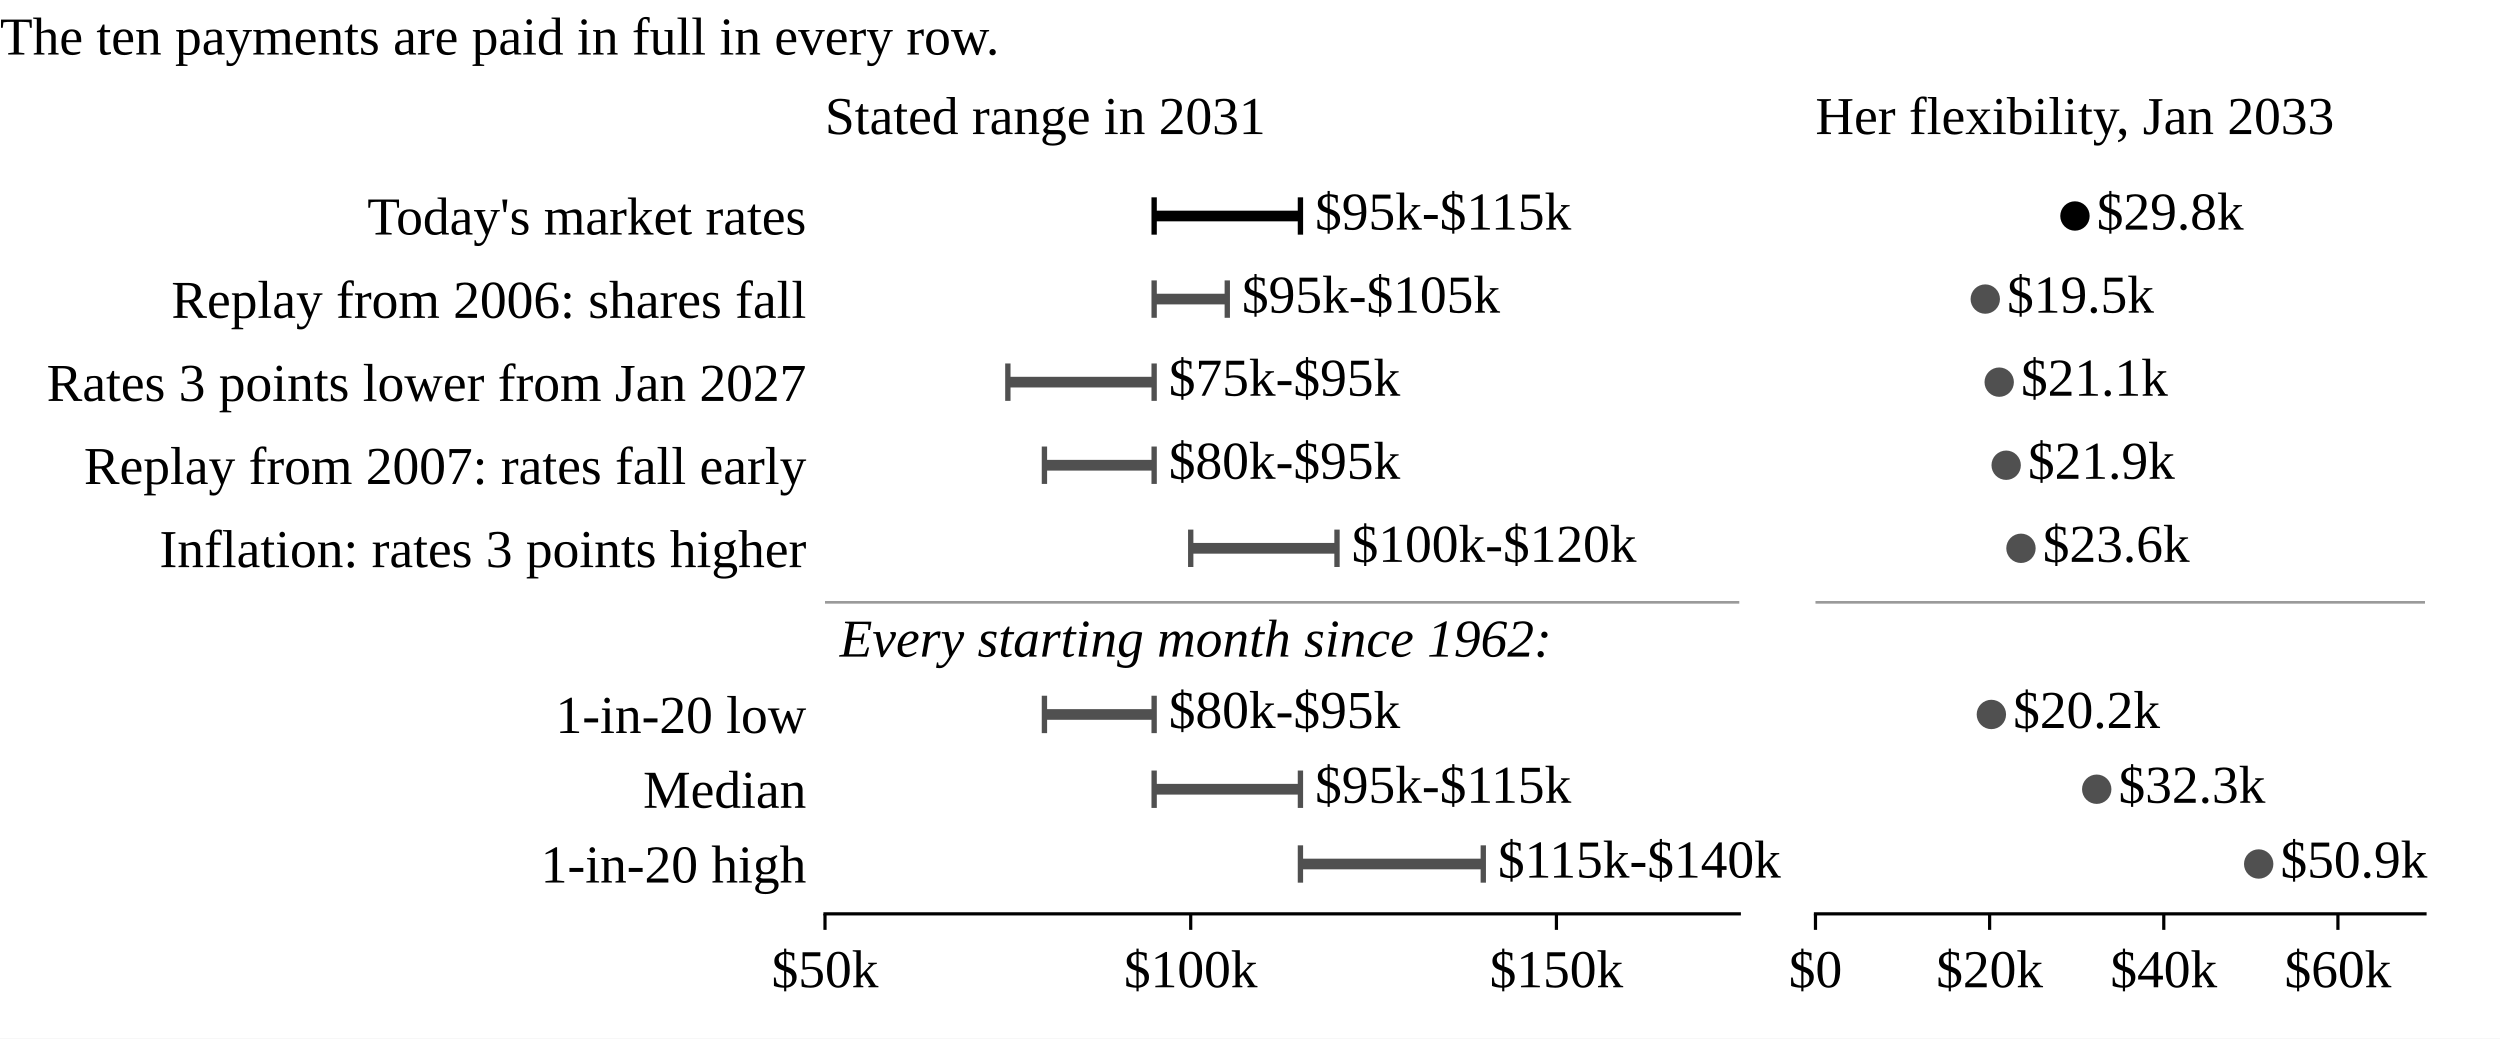
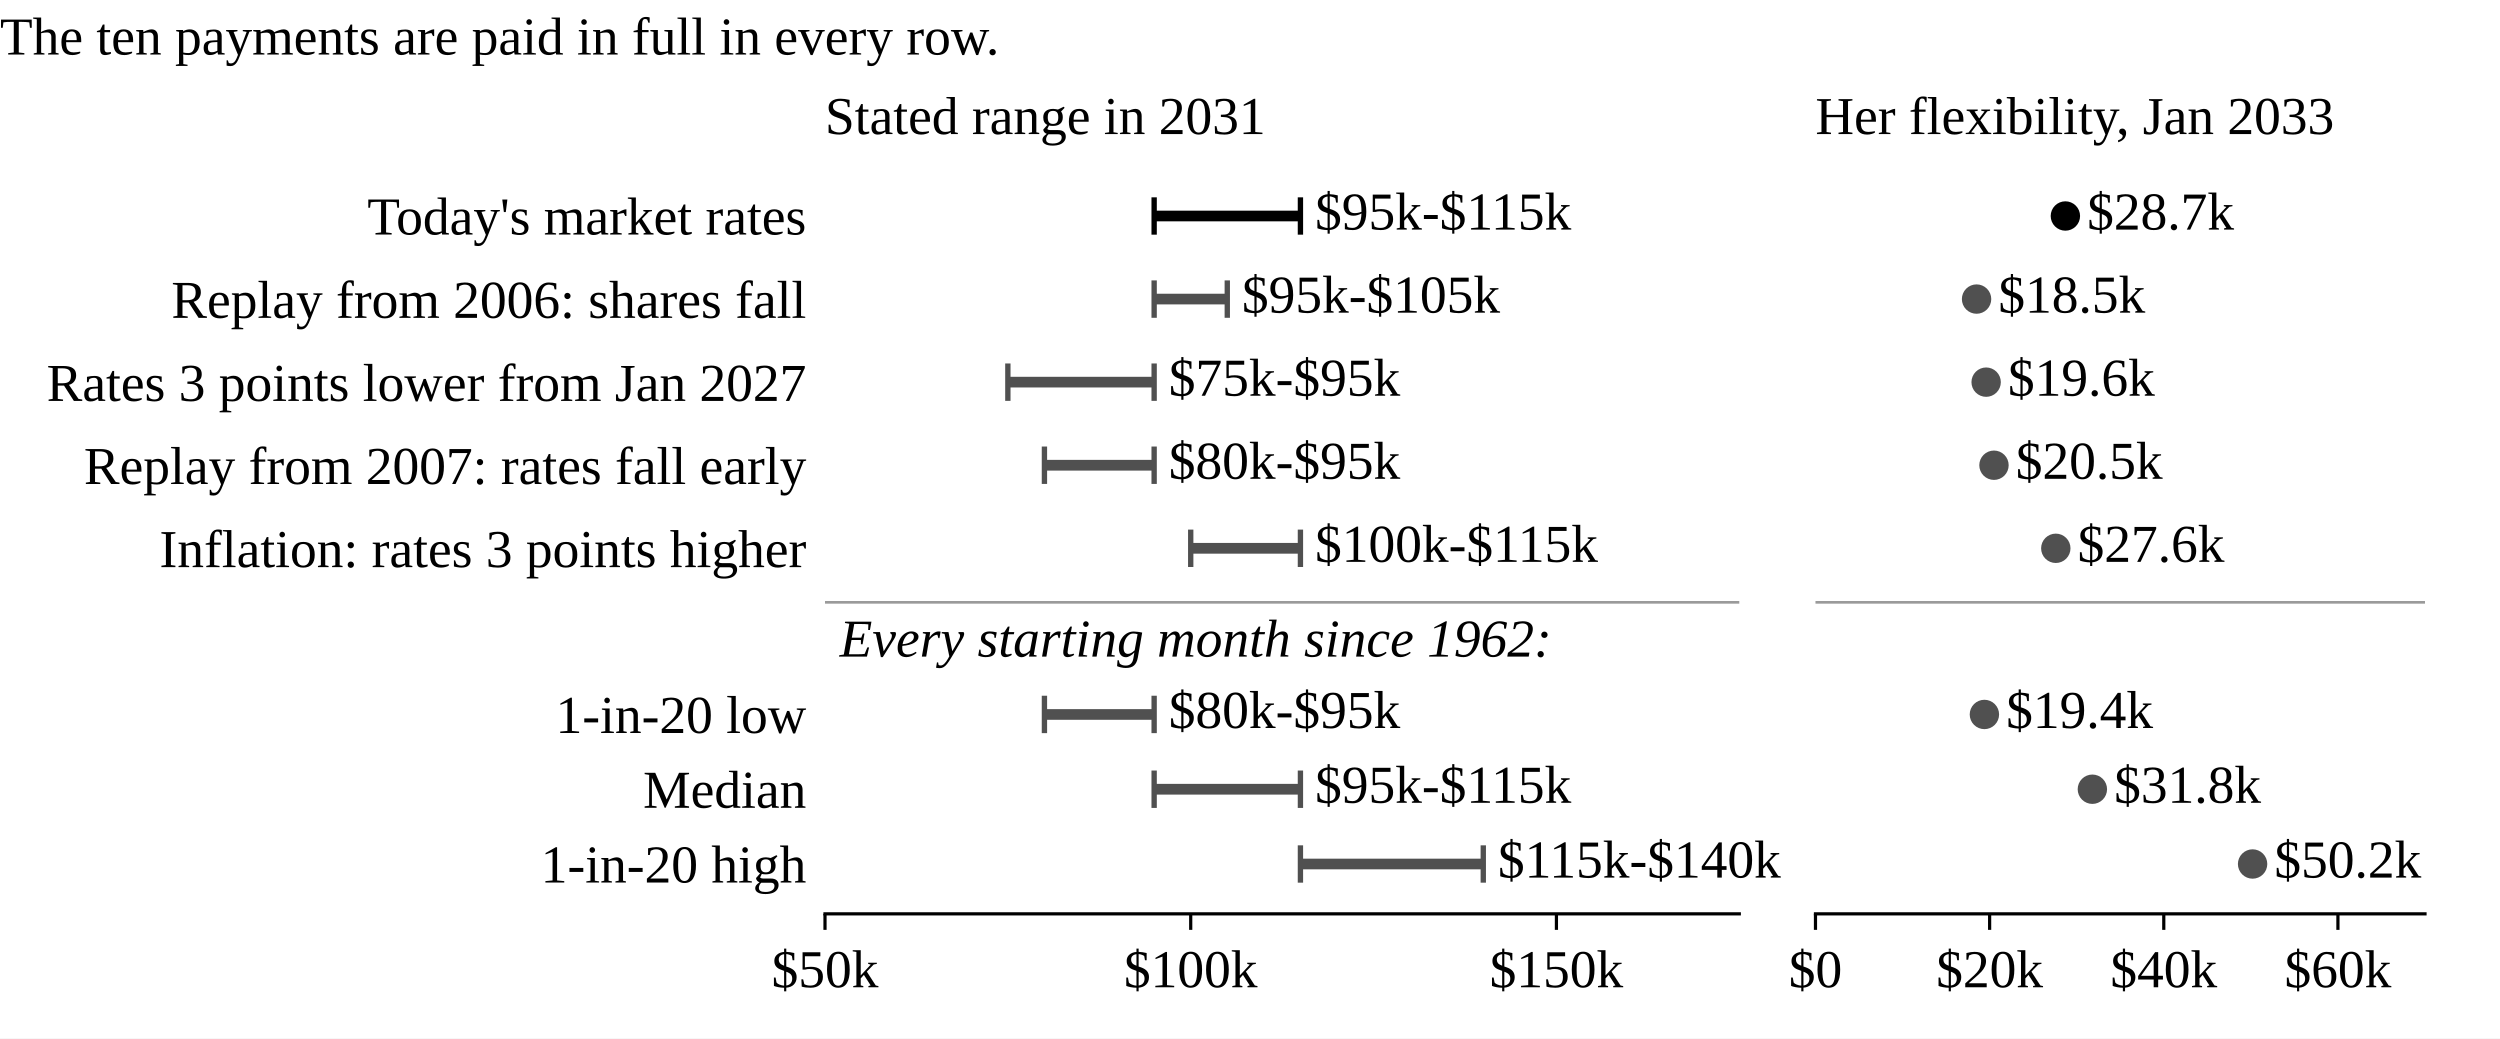
<svg xmlns="http://www.w3.org/2000/svg" xmlns:xlink="http://www.w3.org/1999/xlink" width="468pt" height="194.4pt" viewBox="0 0 468 194.4" version="1.1">
  <defs>
    <style type="text/css">*{stroke-linejoin: round; stroke-linecap: butt}</style>
  </defs>
  <g id="figure_1">
    <g id="patch_1">
      <path d="M 0 194.4  L 468 194.4  L 468 0  L 0 0  z " style="fill: #ffffff" />
    </g>
    <g id="axes_1">
      <g id="patch_2">
        <path d="M 154.44 171.072  L 325.594 171.072  L 325.594 31.104  L 154.44 31.104  z " style="fill: #ffffff" />
      </g>
      <g id="matplotlib.axis_1">
        <g id="xtick_1">
          <g id="line2d_1">
            <defs>
-               <path id="m7867922d8d" d="M 0 0  L 0 3  " style="stroke: #000000; stroke-width: 0.6" />
+               <path id="ma8f4c01ef6" d="M 0 0  L 0 3  " style="stroke: #000000; stroke-width: 0.6" />
            </defs>
            <g>
-               <use xlink:href="#m7867922d8d" x="154.44" y="171.072" style="stroke: #000000; stroke-width: 0.6" />
+               <use xlink:href="#ma8f4c01ef6" x="154.44" y="171.072" style="stroke: #000000; stroke-width: 0.6" />
            </g>
          </g>
          <g id="text_1">
            <text style="font-size: 10px; font-family: 'Liberation Serif'; text-anchor: middle" x="154.44" y="184.813" transform="rotate(-0 154.44 184.8126)">$50k</text>
          </g>
        </g>
        <g id="xtick_2">
          <g id="line2d_2">
            <g>
-               <use xlink:href="#m7867922d8d" x="222.902" y="171.072" style="stroke: #000000; stroke-width: 0.6" />
+               <use xlink:href="#ma8f4c01ef6" x="222.902" y="171.072" style="stroke: #000000; stroke-width: 0.6" />
            </g>
          </g>
          <g id="text_2">
            <text style="font-size: 10px; font-family: 'Liberation Serif'; text-anchor: middle" x="222.902" y="184.813" transform="rotate(-0 222.9017 184.8126)">$100k</text>
          </g>
        </g>
        <g id="xtick_3">
          <g id="line2d_3">
            <g>
-               <use xlink:href="#m7867922d8d" x="291.363" y="171.072" style="stroke: #000000; stroke-width: 0.6" />
+               <use xlink:href="#ma8f4c01ef6" x="291.363" y="171.072" style="stroke: #000000; stroke-width: 0.6" />
            </g>
          </g>
          <g id="text_3">
            <text style="font-size: 10px; font-family: 'Liberation Serif'; text-anchor: middle" x="291.363" y="184.813" transform="rotate(-0 291.3634 184.8126)">$150k</text>
          </g>
        </g>
      </g>
      <g id="matplotlib.axis_2">
        <g id="ytick_1">
          <g id="line2d_4" />
          <g id="text_4">
            <text style="font-size: 10px; font-family: 'Liberation Serif'; text-anchor: end" x="150.94" y="43.905" transform="rotate(-0 150.94 43.90473)">Today's market rates</text>
          </g>
        </g>
        <g id="ytick_2">
          <g id="line2d_5" />
          <g id="text_5">
            <text style="font-size: 10px; font-family: 'Liberation Serif'; text-anchor: end" x="150.94" y="59.508" transform="rotate(-0 150.94 59.50751)">Replay from 2006: shares fall</text>
          </g>
        </g>
        <g id="ytick_3">
          <g id="line2d_6" />
          <g id="text_6">
            <text style="font-size: 10px; font-family: 'Liberation Serif'; text-anchor: end" x="150.94" y="75.06" transform="rotate(-0 150.94 75.05951)">Rates 3 points lower from Jan 2027</text>
          </g>
        </g>
        <g id="ytick_4">
          <g id="line2d_7" />
          <g id="text_7">
            <text style="font-size: 10px; font-family: 'Liberation Serif'; text-anchor: end" x="150.94" y="90.612" transform="rotate(-0 150.94 90.61151)">Replay from 2007: rates fall early</text>
          </g>
        </g>
        <g id="ytick_5">
          <g id="line2d_8" />
          <g id="text_8">
            <text style="font-size: 10px; font-family: 'Liberation Serif'; text-anchor: end" x="150.94" y="106.164" transform="rotate(-0 150.94 106.1635)">Inflation: rates 3 points higher</text>
          </g>
        </g>
        <g id="ytick_6">
          <g id="line2d_9" />
          <g id="text_9">
            <text style="font-size: 10px; font-family: 'Liberation Serif'; text-anchor: end" x="150.94" y="137.217" transform="rotate(-0 150.94 137.2167)">1-in-20 low</text>
          </g>
        </g>
        <g id="ytick_7">
          <g id="line2d_10" />
          <g id="text_10">
            <text style="font-size: 10px; font-family: 'Liberation Serif'; text-anchor: end" x="150.94" y="151.214" transform="rotate(-0 150.94 151.2135)">Median</text>
          </g>
        </g>
        <g id="ytick_8">
          <g id="line2d_11" />
          <g id="text_11">
            <text style="font-size: 10px; font-family: 'Liberation Serif'; text-anchor: end" x="150.94" y="165.21" transform="rotate(-0 150.94 165.2103)">1-in-20 high</text>
          </g>
        </g>
      </g>
      <g id="line2d_12">
-         <path d="M 216.056 40.435  L 243.44 40.435  " clip-path="url(#pcff9c75d05)" style="fill: none; stroke: #000000; stroke-width: 2" />
+         <path d="M 216.056 40.435  L 243.44 40.435  " clip-path="url(#pca06d0b50d)" style="fill: none; stroke: #000000; stroke-width: 2" />
      </g>
      <g id="line2d_13">
        <defs>
-           <path id="ma6748043b1" d="M 0 3.5  L 0 -3.5  " style="stroke: #000000" />
+           <path id="mf9f142617b" d="M 0 3.5  L 0 -3.5  " style="stroke: #000000" />
        </defs>
-         <g clip-path="url(#pcff9c75d05)">
-           <use xlink:href="#ma6748043b1" x="216.056" y="40.435" style="stroke: #000000" />
-           <use xlink:href="#ma6748043b1" x="243.44" y="40.435" style="stroke: #000000" />
+         <g clip-path="url(#pca06d0b50d)">
+           <use xlink:href="#mf9f142617b" x="216.056" y="40.435" style="stroke: #000000" />
+           <use xlink:href="#mf9f142617b" x="243.44" y="40.435" style="stroke: #000000" />
        </g>
      </g>
      <g id="line2d_14">
-         <path d="M 216.056 55.987  L 229.748 55.987  " clip-path="url(#pcff9c75d05)" style="fill: none; stroke: #505050; stroke-width: 2" />
+         <path d="M 216.056 55.987  L 229.748 55.987  " clip-path="url(#pca06d0b50d)" style="fill: none; stroke: #505050; stroke-width: 2" />
      </g>
      <g id="line2d_15">
        <defs>
-           <path id="m09b18da247" d="M 0 3.5  L 0 -3.5  " style="stroke: #505050" />
+           <path id="mf3da5dbf19" d="M 0 3.5  L 0 -3.5  " style="stroke: #505050" />
        </defs>
-         <g clip-path="url(#pcff9c75d05)">
-           <use xlink:href="#m09b18da247" x="216.056" y="55.987" style="fill: #505050; stroke: #505050" />
-           <use xlink:href="#m09b18da247" x="229.748" y="55.987" style="fill: #505050; stroke: #505050" />
+         <g clip-path="url(#pca06d0b50d)">
+           <use xlink:href="#mf3da5dbf19" x="216.056" y="55.987" style="fill: #505050; stroke: #505050" />
+           <use xlink:href="#mf3da5dbf19" x="229.748" y="55.987" style="fill: #505050; stroke: #505050" />
        </g>
      </g>
      <g id="line2d_16">
-         <path d="M 188.671 71.539  L 216.056 71.539  " clip-path="url(#pcff9c75d05)" style="fill: none; stroke: #505050; stroke-width: 2" />
+         <path d="M 188.671 71.539  L 216.056 71.539  " clip-path="url(#pca06d0b50d)" style="fill: none; stroke: #505050; stroke-width: 2" />
      </g>
      <g id="line2d_17">
-         <g clip-path="url(#pcff9c75d05)">
-           <use xlink:href="#m09b18da247" x="188.671" y="71.539" style="fill: #505050; stroke: #505050" />
-           <use xlink:href="#m09b18da247" x="216.056" y="71.539" style="fill: #505050; stroke: #505050" />
+         <g clip-path="url(#pca06d0b50d)">
+           <use xlink:href="#mf3da5dbf19" x="188.671" y="71.539" style="fill: #505050; stroke: #505050" />
+           <use xlink:href="#mf3da5dbf19" x="216.056" y="71.539" style="fill: #505050; stroke: #505050" />
        </g>
      </g>
      <g id="line2d_18">
-         <path d="M 195.517 87.091  L 216.056 87.091  " clip-path="url(#pcff9c75d05)" style="fill: none; stroke: #505050; stroke-width: 2" />
+         <path d="M 195.517 87.091  L 216.056 87.091  " clip-path="url(#pca06d0b50d)" style="fill: none; stroke: #505050; stroke-width: 2" />
      </g>
      <g id="line2d_19">
-         <g clip-path="url(#pcff9c75d05)">
-           <use xlink:href="#m09b18da247" x="195.517" y="87.091" style="fill: #505050; stroke: #505050" />
-           <use xlink:href="#m09b18da247" x="216.056" y="87.091" style="fill: #505050; stroke: #505050" />
+         <g clip-path="url(#pca06d0b50d)">
+           <use xlink:href="#mf3da5dbf19" x="195.517" y="87.091" style="fill: #505050; stroke: #505050" />
+           <use xlink:href="#mf3da5dbf19" x="216.056" y="87.091" style="fill: #505050; stroke: #505050" />
        </g>
      </g>
      <g id="line2d_20">
-         <path d="M 222.902 102.643  L 250.286 102.643  " clip-path="url(#pcff9c75d05)" style="fill: none; stroke: #505050; stroke-width: 2" />
+         <path d="M 222.902 102.643  L 243.44 102.643  " clip-path="url(#pca06d0b50d)" style="fill: none; stroke: #505050; stroke-width: 2" />
      </g>
      <g id="line2d_21">
-         <g clip-path="url(#pcff9c75d05)">
-           <use xlink:href="#m09b18da247" x="222.902" y="102.643" style="fill: #505050; stroke: #505050" />
-           <use xlink:href="#m09b18da247" x="250.286" y="102.643" style="fill: #505050; stroke: #505050" />
+         <g clip-path="url(#pca06d0b50d)">
+           <use xlink:href="#mf3da5dbf19" x="222.902" y="102.643" style="fill: #505050; stroke: #505050" />
+           <use xlink:href="#mf3da5dbf19" x="243.44" y="102.643" style="fill: #505050; stroke: #505050" />
        </g>
      </g>
      <g id="line2d_22">
-         <path d="M 195.517 133.747  L 216.056 133.747  " clip-path="url(#pcff9c75d05)" style="fill: none; stroke: #505050; stroke-width: 2" />
+         <path d="M 195.517 133.747  L 216.056 133.747  " clip-path="url(#pca06d0b50d)" style="fill: none; stroke: #505050; stroke-width: 2" />
      </g>
      <g id="line2d_23">
-         <g clip-path="url(#pcff9c75d05)">
-           <use xlink:href="#m09b18da247" x="195.517" y="133.747" style="fill: #505050; stroke: #505050" />
-           <use xlink:href="#m09b18da247" x="216.056" y="133.747" style="fill: #505050; stroke: #505050" />
+         <g clip-path="url(#pca06d0b50d)">
+           <use xlink:href="#mf3da5dbf19" x="195.517" y="133.747" style="fill: #505050; stroke: #505050" />
+           <use xlink:href="#mf3da5dbf19" x="216.056" y="133.747" style="fill: #505050; stroke: #505050" />
        </g>
      </g>
      <g id="line2d_24">
-         <path d="M 216.056 147.744  L 243.44 147.744  " clip-path="url(#pcff9c75d05)" style="fill: none; stroke: #505050; stroke-width: 2" />
+         <path d="M 216.056 147.744  L 243.44 147.744  " clip-path="url(#pca06d0b50d)" style="fill: none; stroke: #505050; stroke-width: 2" />
      </g>
      <g id="line2d_25">
-         <g clip-path="url(#pcff9c75d05)">
-           <use xlink:href="#m09b18da247" x="216.056" y="147.744" style="fill: #505050; stroke: #505050" />
-           <use xlink:href="#m09b18da247" x="243.44" y="147.744" style="fill: #505050; stroke: #505050" />
+         <g clip-path="url(#pca06d0b50d)">
+           <use xlink:href="#mf3da5dbf19" x="216.056" y="147.744" style="fill: #505050; stroke: #505050" />
+           <use xlink:href="#mf3da5dbf19" x="243.44" y="147.744" style="fill: #505050; stroke: #505050" />
        </g>
      </g>
      <g id="line2d_26">
-         <path d="M 243.44 161.741  L 277.671 161.741  " clip-path="url(#pcff9c75d05)" style="fill: none; stroke: #505050; stroke-width: 2" />
+         <path d="M 243.44 161.741  L 277.671 161.741  " clip-path="url(#pca06d0b50d)" style="fill: none; stroke: #505050; stroke-width: 2" />
      </g>
      <g id="line2d_27">
-         <g clip-path="url(#pcff9c75d05)">
-           <use xlink:href="#m09b18da247" x="243.44" y="161.741" style="fill: #505050; stroke: #505050" />
-           <use xlink:href="#m09b18da247" x="277.671" y="161.741" style="fill: #505050; stroke: #505050" />
+         <g clip-path="url(#pca06d0b50d)">
+           <use xlink:href="#mf3da5dbf19" x="243.44" y="161.741" style="fill: #505050; stroke: #505050" />
+           <use xlink:href="#mf3da5dbf19" x="277.671" y="161.741" style="fill: #505050; stroke: #505050" />
        </g>
      </g>
      <g id="line2d_28">
-         <path d="M 154.44 112.752  L 325.594 112.752  " clip-path="url(#pcff9c75d05)" style="fill: none; stroke: #9a9a9a; stroke-width: 0.5; stroke-linecap: square" />
+         <path d="M 154.44 112.752  L 325.594 112.752  " clip-path="url(#pca06d0b50d)" style="fill: none; stroke: #9a9a9a; stroke-width: 0.5; stroke-linecap: square" />
      </g>
      <g id="patch_3">
        <path d="M 154.44 171.072  L 325.594 171.072  " style="fill: none; stroke: #000000; stroke-width: 0.6; stroke-linejoin: miter; stroke-linecap: square" />
      </g>
      <g id="text_12">
        <text style="font-size: 10px; font-family: 'Liberation Serif'; text-anchor: start" x="246.179" y="42.976" transform="rotate(-0 246.1787 42.97641)">$95k-$115k</text>
      </g>
      <g id="text_13">
        <text style="font-size: 10px; font-family: 'Liberation Serif'; text-anchor: start" x="232.486" y="58.528" transform="rotate(-0 232.4864 58.52841)">$95k-$105k</text>
      </g>
      <g id="text_14">
        <text style="font-size: 10px; font-family: 'Liberation Serif'; text-anchor: start" x="218.794" y="74.08" transform="rotate(-0 218.794 74.08041)">$75k-$95k</text>
      </g>
      <g id="text_15">
        <text style="font-size: 10px; font-family: 'Liberation Serif'; text-anchor: start" x="218.794" y="89.632" transform="rotate(-0 218.794 89.63241)">$80k-$95k</text>
      </g>
      <g id="text_16">
-         <text style="font-size: 10px; font-family: 'Liberation Serif'; text-anchor: start" x="253.025" y="105.184" transform="rotate(-0 253.0249 105.1844)">$100k-$120k</text>
+         <text style="font-size: 10px; font-family: 'Liberation Serif'; text-anchor: start" x="246.179" y="105.184" transform="rotate(-0 246.1787 105.1844)">$100k-$115k</text>
      </g>
      <g id="text_17">
        <text style="font-size: 10px; font-family: 'Liberation Serif'; text-anchor: start" x="218.794" y="136.288" transform="rotate(-0 218.794 136.2884)">$80k-$95k</text>
      </g>
      <g id="text_18">
        <text style="font-size: 10px; font-family: 'Liberation Serif'; text-anchor: start" x="246.179" y="150.285" transform="rotate(-0 246.1787 150.2852)">$95k-$115k</text>
      </g>
      <g id="text_19">
        <text style="font-size: 10px; font-family: 'Liberation Serif'; text-anchor: start" x="280.41" y="164.282" transform="rotate(-0 280.4096 164.282)">$115k-$140k</text>
      </g>
      <g id="text_20">
        <text style="font-style: italic; font-size: 10px; font-family: 'Liberation Serif'; text-anchor: start" x="157.178" y="122.921" transform="rotate(-0 157.1785 122.9206)">Every starting month since 1962:</text>
      </g>
      <g id="text_21">
        <text style="font-size: 10px; font-family: 'Liberation Serif'; text-anchor: start" x="154.44" y="25.104" transform="rotate(-0 154.44 25.104)">Stated range in 2031</text>
      </g>
    </g>
    <g id="axes_2">
      <g id="patch_4">
        <path d="M 339.857 171.072  L 453.96 171.072  L 453.96 31.104  L 339.857 31.104  z " style="fill: #ffffff" />
      </g>
      <g id="matplotlib.axis_3">
        <g id="xtick_4">
          <g id="line2d_29">
            <g>
-               <use xlink:href="#m7867922d8d" x="339.857" y="171.072" style="stroke: #000000; stroke-width: 0.6" />
+               <use xlink:href="#ma8f4c01ef6" x="339.857" y="171.072" style="stroke: #000000; stroke-width: 0.6" />
            </g>
          </g>
          <g id="text_22">
            <text style="font-size: 10px; font-family: 'Liberation Serif'; text-anchor: middle" x="339.857" y="184.813" transform="rotate(-0 339.8571 184.8126)">$0</text>
          </g>
        </g>
        <g id="xtick_5">
          <g id="line2d_30">
            <g>
-               <use xlink:href="#m7867922d8d" x="372.458" y="171.072" style="stroke: #000000; stroke-width: 0.6" />
+               <use xlink:href="#ma8f4c01ef6" x="372.458" y="171.072" style="stroke: #000000; stroke-width: 0.6" />
            </g>
          </g>
          <g id="text_23">
            <text style="font-size: 10px; font-family: 'Liberation Serif'; text-anchor: middle" x="372.458" y="184.813" transform="rotate(-0 372.458 184.8126)">$20k</text>
          </g>
        </g>
        <g id="xtick_6">
          <g id="line2d_31">
            <g>
-               <use xlink:href="#m7867922d8d" x="405.059" y="171.072" style="stroke: #000000; stroke-width: 0.6" />
+               <use xlink:href="#ma8f4c01ef6" x="405.059" y="171.072" style="stroke: #000000; stroke-width: 0.6" />
            </g>
          </g>
          <g id="text_24">
            <text style="font-size: 10px; font-family: 'Liberation Serif'; text-anchor: middle" x="405.059" y="184.813" transform="rotate(-0 405.0588 184.8126)">$40k</text>
          </g>
        </g>
        <g id="xtick_7">
          <g id="line2d_32">
            <g>
-               <use xlink:href="#m7867922d8d" x="437.66" y="171.072" style="stroke: #000000; stroke-width: 0.6" />
+               <use xlink:href="#ma8f4c01ef6" x="437.66" y="171.072" style="stroke: #000000; stroke-width: 0.6" />
            </g>
          </g>
          <g id="text_25">
            <text style="font-size: 10px; font-family: 'Liberation Serif'; text-anchor: middle" x="437.66" y="184.813" transform="rotate(-0 437.6596 184.8126)">$60k</text>
          </g>
        </g>
      </g>
      <g id="matplotlib.axis_4">
        <g id="ytick_9">
          <g id="line2d_33" />
        </g>
        <g id="ytick_10">
          <g id="line2d_34" />
        </g>
        <g id="ytick_11">
          <g id="line2d_35" />
        </g>
        <g id="ytick_12">
          <g id="line2d_36" />
        </g>
        <g id="ytick_13">
          <g id="line2d_37" />
        </g>
        <g id="ytick_14">
          <g id="line2d_38" />
        </g>
        <g id="ytick_15">
          <g id="line2d_39" />
        </g>
        <g id="ytick_16">
          <g id="line2d_40" />
        </g>
      </g>
      <g id="line2d_41">
        <defs>
-           <path id="m98c2ffaf09" d="M 0 2.25  C 0.597 2.25 1.169 2.013 1.591 1.591  C 2.013 1.169 2.25 0.597 2.25 0  C 2.25 -0.597 2.013 -1.169 1.591 -1.591  C 1.169 -2.013 0.597 -2.25 0 -2.25  C -0.597 -2.25 -1.169 -2.013 -1.591 -1.591  C -2.013 -1.169 -2.25 -0.597 -2.25 0  C -2.25 0.597 -2.013 1.169 -1.591 1.591  C -1.169 2.013 -0.597 2.25 0 2.25  z " style="stroke: #000000" />
+           <path id="mc001979a64" d="M 0 2.25  C 0.597 2.25 1.169 2.013 1.591 1.591  C 2.013 1.169 2.25 0.597 2.25 0  C 2.25 -0.597 2.013 -1.169 1.591 -1.591  C 1.169 -2.013 0.597 -2.25 0 -2.25  C -0.597 -2.25 -1.169 -2.013 -1.591 -1.591  C -2.013 -1.169 -2.25 -0.597 -2.25 0  C -2.25 0.597 -2.013 1.169 -1.591 1.591  C -1.169 2.013 -0.597 2.25 0 2.25  z " style="stroke: #000000" />
        </defs>
-         <g clip-path="url(#p4c9e956d08)">
-           <use xlink:href="#m98c2ffaf09" x="388.432" y="40.435" style="stroke: #000000" />
+         <g clip-path="url(#pd495c59293)">
+           <use xlink:href="#mc001979a64" x="386.639" y="40.435" style="stroke: #000000" />
        </g>
      </g>
      <g id="line2d_42">
        <defs>
-           <path id="m44c9f1d877" d="M 0 2.25  C 0.597 2.25 1.169 2.013 1.591 1.591  C 2.013 1.169 2.25 0.597 2.25 0  C 2.25 -0.597 2.013 -1.169 1.591 -1.591  C 1.169 -2.013 0.597 -2.25 0 -2.25  C -0.597 -2.25 -1.169 -2.013 -1.591 -1.591  C -2.013 -1.169 -2.25 -0.597 -2.25 0  C -2.25 0.597 -2.013 1.169 -1.591 1.591  C -1.169 2.013 -0.597 2.25 0 2.25  z " style="stroke: #505050" />
+           <path id="m54988f69fa" d="M 0 2.25  C 0.597 2.25 1.169 2.013 1.591 1.591  C 2.013 1.169 2.25 0.597 2.25 0  C 2.25 -0.597 2.013 -1.169 1.591 -1.591  C 1.169 -2.013 0.597 -2.25 0 -2.25  C -0.597 -2.25 -1.169 -2.013 -1.591 -1.591  C -2.013 -1.169 -2.25 -0.597 -2.25 0  C -2.25 0.597 -2.013 1.169 -1.591 1.591  C -1.169 2.013 -0.597 2.25 0 2.25  z " style="stroke: #505050" />
        </defs>
-         <g clip-path="url(#p4c9e956d08)">
-           <use xlink:href="#m44c9f1d877" x="371.643" y="55.987" style="fill: #505050; stroke: #505050" />
+         <g clip-path="url(#pd495c59293)">
+           <use xlink:href="#m54988f69fa" x="370.013" y="55.987" style="fill: #505050; stroke: #505050" />
        </g>
      </g>
      <g id="line2d_43">
-         <g clip-path="url(#p4c9e956d08)">
-           <use xlink:href="#m44c9f1d877" x="374.251" y="71.539" style="fill: #505050; stroke: #505050" />
+         <g clip-path="url(#pd495c59293)">
+           <use xlink:href="#m54988f69fa" x="371.806" y="71.539" style="fill: #505050; stroke: #505050" />
        </g>
      </g>
      <g id="line2d_44">
-         <g clip-path="url(#p4c9e956d08)">
-           <use xlink:href="#m44c9f1d877" x="375.555" y="87.091" style="fill: #505050; stroke: #505050" />
+         <g clip-path="url(#pd495c59293)">
+           <use xlink:href="#m54988f69fa" x="373.273" y="87.091" style="fill: #505050; stroke: #505050" />
        </g>
      </g>
      <g id="line2d_45">
-         <g clip-path="url(#p4c9e956d08)">
-           <use xlink:href="#m44c9f1d877" x="378.326" y="102.643" style="fill: #505050; stroke: #505050" />
+         <g clip-path="url(#pd495c59293)">
+           <use xlink:href="#m54988f69fa" x="384.846" y="102.643" style="fill: #505050; stroke: #505050" />
        </g>
      </g>
      <g id="line2d_46">
-         <g clip-path="url(#p4c9e956d08)">
-           <use xlink:href="#m44c9f1d877" x="372.784" y="133.747" style="fill: #505050; stroke: #505050" />
+         <g clip-path="url(#pd495c59293)">
+           <use xlink:href="#m54988f69fa" x="371.48" y="133.747" style="fill: #505050; stroke: #505050" />
        </g>
      </g>
      <g id="line2d_47">
-         <g clip-path="url(#p4c9e956d08)">
-           <use xlink:href="#m44c9f1d877" x="392.507" y="147.744" style="fill: #505050; stroke: #505050" />
+         <g clip-path="url(#pd495c59293)">
+           <use xlink:href="#m54988f69fa" x="391.692" y="147.744" style="fill: #505050; stroke: #505050" />
        </g>
      </g>
      <g id="line2d_48">
-         <g clip-path="url(#p4c9e956d08)">
-           <use xlink:href="#m44c9f1d877" x="422.826" y="161.741" style="fill: #505050; stroke: #505050" />
+         <g clip-path="url(#pd495c59293)">
+           <use xlink:href="#m54988f69fa" x="421.685" y="161.741" style="fill: #505050; stroke: #505050" />
        </g>
      </g>
      <g id="line2d_49">
-         <path d="M 339.857 112.752  L 453.96 112.752  " clip-path="url(#p4c9e956d08)" style="fill: none; stroke: #9a9a9a; stroke-width: 0.5; stroke-linecap: square" />
+         <path d="M 339.857 112.752  L 453.96 112.752  " clip-path="url(#pd495c59293)" style="fill: none; stroke: #9a9a9a; stroke-width: 0.5; stroke-linecap: square" />
      </g>
      <g id="patch_5">
        <path d="M 339.857 171.072  L 453.96 171.072  " style="fill: none; stroke: #000000; stroke-width: 0.6; stroke-linejoin: miter; stroke-linecap: square" />
      </g>
      <g id="text_26">
-         <text style="font-size: 10px; font-family: 'Liberation Serif'; text-anchor: start" x="392.507" y="42.976" transform="rotate(-0 392.5075 42.97641)">$29.8k</text>
+         <text style="font-size: 10px; font-family: 'Liberation Serif'; text-anchor: start" x="390.714" y="42.976" transform="rotate(-0 390.7144 42.97641)">$28.7k</text>
      </g>
      <g id="text_27">
-         <text style="font-size: 10px; font-family: 'Liberation Serif'; text-anchor: start" x="375.718" y="58.528" transform="rotate(-0 375.718 58.52841)">$19.5k</text>
+         <text style="font-size: 10px; font-family: 'Liberation Serif'; text-anchor: start" x="374.088" y="58.528" transform="rotate(-0 374.088 58.52841)">$18.5k</text>
      </g>
      <g id="text_28">
-         <text style="font-size: 10px; font-family: 'Liberation Serif'; text-anchor: start" x="378.326" y="74.08" transform="rotate(-0 378.3261 74.08041)">$21.1k</text>
+         <text style="font-size: 10px; font-family: 'Liberation Serif'; text-anchor: start" x="375.881" y="74.08" transform="rotate(-0 375.881 74.08041)">$19.6k</text>
      </g>
      <g id="text_29">
-         <text style="font-size: 10px; font-family: 'Liberation Serif'; text-anchor: start" x="379.63" y="89.632" transform="rotate(-0 379.6301 89.63241)">$21.9k</text>
+         <text style="font-size: 10px; font-family: 'Liberation Serif'; text-anchor: start" x="377.348" y="89.632" transform="rotate(-0 377.3481 89.63241)">$20.5k</text>
      </g>
      <g id="text_30">
-         <text style="font-size: 10px; font-family: 'Liberation Serif'; text-anchor: start" x="382.401" y="105.184" transform="rotate(-0 382.4012 105.1844)">$23.6k</text>
+         <text style="font-size: 10px; font-family: 'Liberation Serif'; text-anchor: start" x="388.921" y="105.184" transform="rotate(-0 388.9214 105.1844)">$27.6k</text>
      </g>
      <g id="text_31">
-         <text style="font-size: 10px; font-family: 'Liberation Serif'; text-anchor: start" x="376.859" y="136.288" transform="rotate(-0 376.8591 136.2884)">$20.2k</text>
+         <text style="font-size: 10px; font-family: 'Liberation Serif'; text-anchor: start" x="375.555" y="136.288" transform="rotate(-0 375.555 136.2884)">$19.4k</text>
      </g>
      <g id="text_32">
-         <text style="font-size: 10px; font-family: 'Liberation Serif'; text-anchor: start" x="396.583" y="150.285" transform="rotate(-0 396.5826 150.2852)">$32.3k</text>
+         <text style="font-size: 10px; font-family: 'Liberation Serif'; text-anchor: start" x="395.768" y="150.285" transform="rotate(-0 395.7675 150.2852)">$31.8k</text>
      </g>
      <g id="text_33">
-         <text style="font-size: 10px; font-family: 'Liberation Serif'; text-anchor: start" x="426.901" y="164.282" transform="rotate(-0 426.9013 164.282)">$50.9k</text>
+         <text style="font-size: 10px; font-family: 'Liberation Serif'; text-anchor: start" x="425.76" y="164.282" transform="rotate(-0 425.7603 164.282)">$50.2k</text>
      </g>
      <g id="text_34">
        <text style="font-size: 10px; font-family: 'Liberation Serif'; text-anchor: start" x="339.857" y="25.104" transform="rotate(-0 339.8571 25.104)">Her flexibility, Jan 2033</text>
      </g>
    </g>
    <g id="text_35">
      <text style="font-size: 10px; font-family: 'Liberation Serif'; text-anchor: start" x="0" y="10.217" transform="rotate(-0 0 10.21721)">The ten payments are paid in full in every row.</text>
    </g>
  </g>
  <defs>
-     <clipPath id="pcff9c75d05">
+     <clipPath id="pca06d0b50d">
      <rect x="154.44" y="31.104" width="171.154" height="139.968" />
    </clipPath>
-     <clipPath id="p4c9e956d08">
+     <clipPath id="pd495c59293">
      <rect x="339.857" y="31.104" width="114.103" height="139.968" />
    </clipPath>
  </defs>
</svg>
